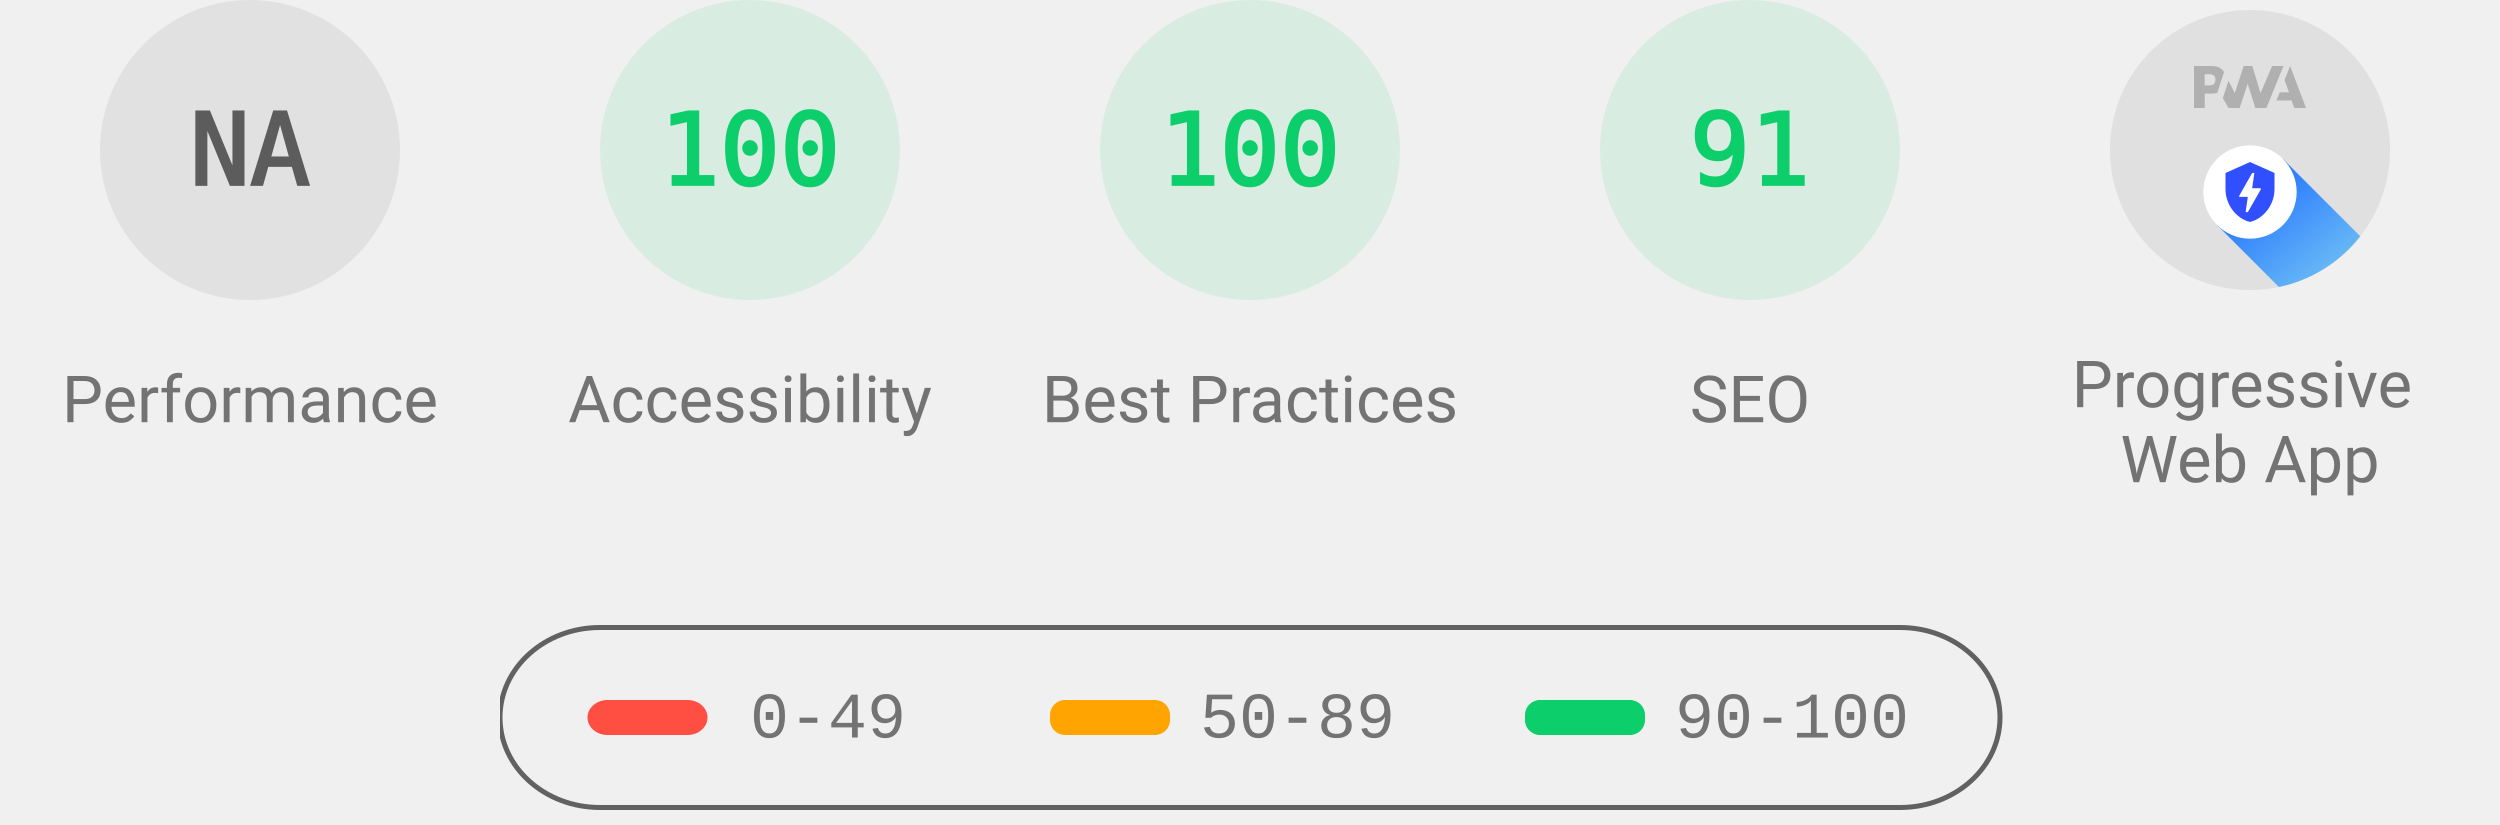
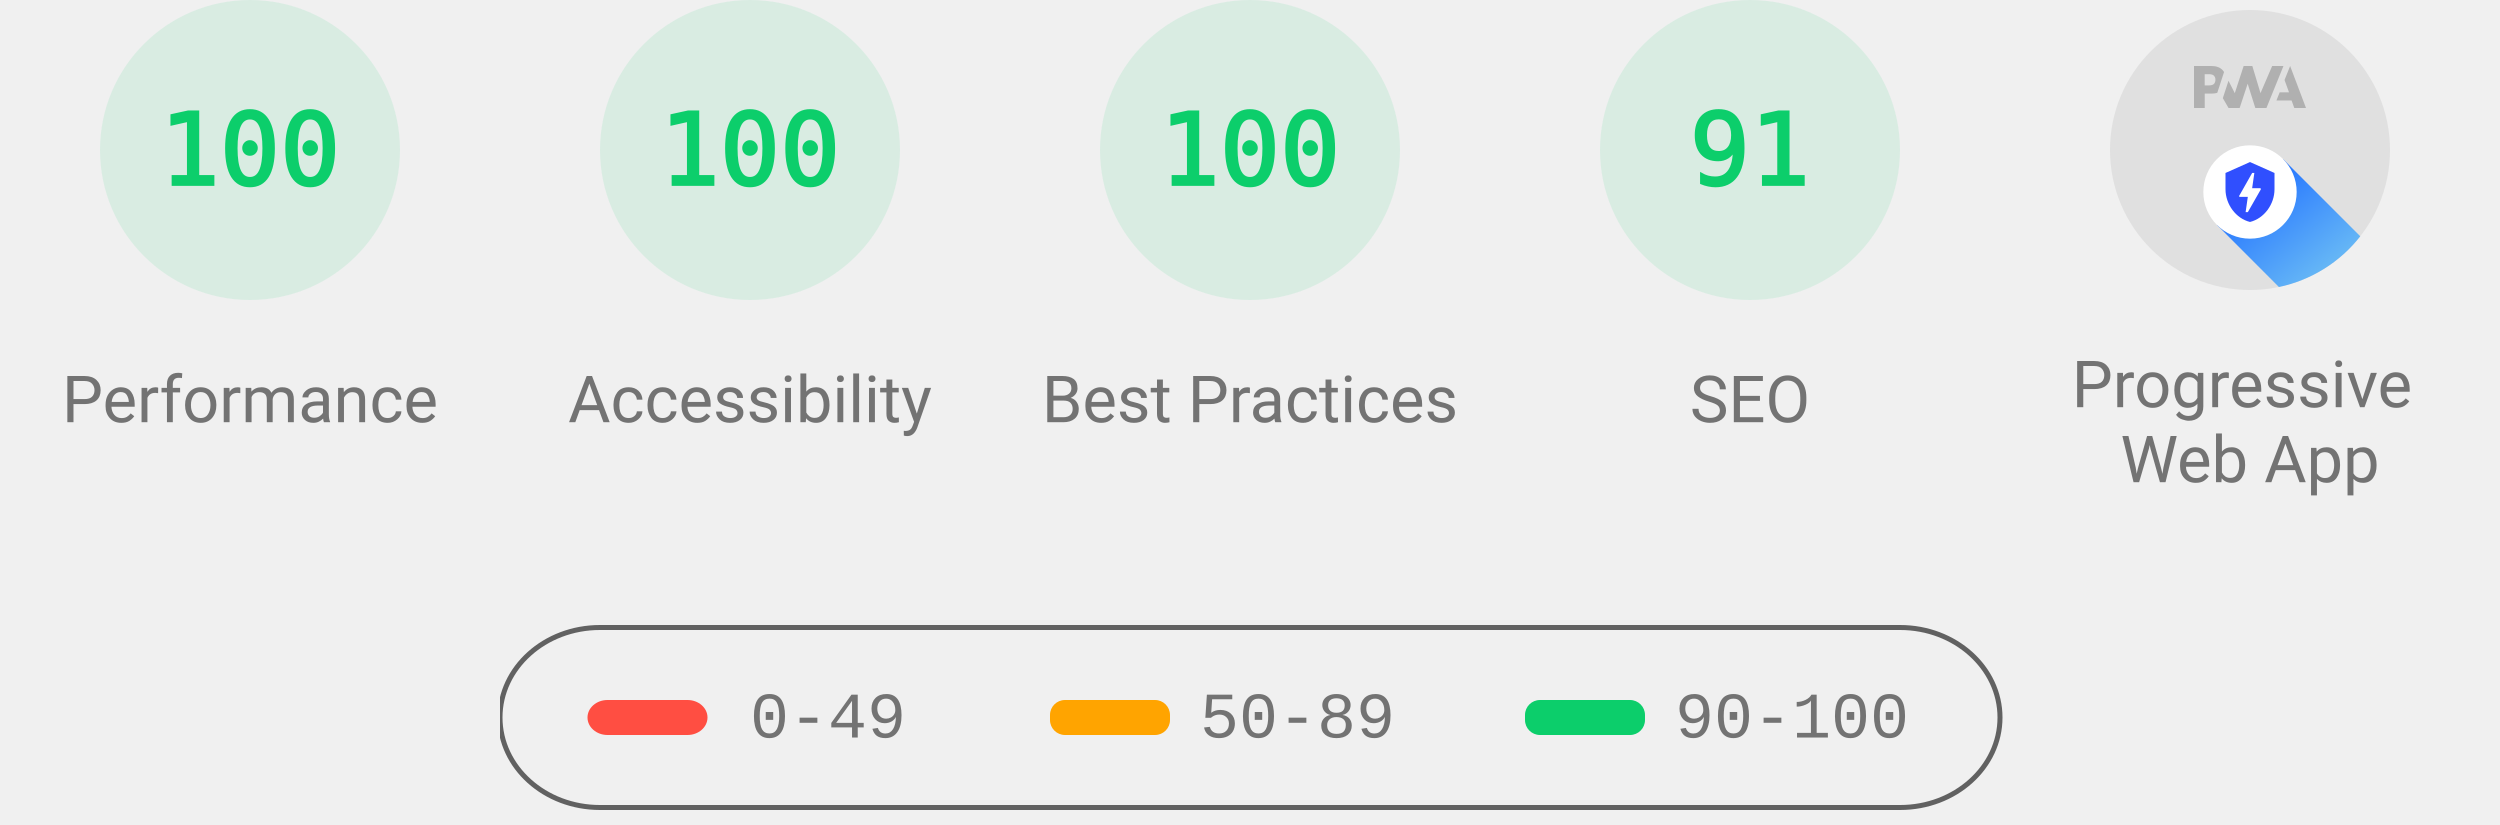
<svg xmlns="http://www.w3.org/2000/svg" class="theme--agnostic" fill="none" width="1000" height="330">
  <style>
			.gauge-base {
				opacity: 0.1
			}

			.gauge-arc {
				fill: none;
				animation-delay: 250ms;
				stroke-linecap: round;
				transform: rotate(-90deg);
				transform-origin: 100px 60px;
				animation: load-gauge 1s ease forwards
			}

			.guage-text {
				font-size: 40px;
				font-family: monospace;
				text-align: center
			}

			.guage-red {
				color: #ff4e42;
				fill: #ff4e42;
				stroke: #ff4e42
			}
			.guage-orange {
				color: #ffa400;
				fill: #ffa400;
				stroke: #ffa400
			}
			.guage-green {
				color: #0cce6b;
				fill: #0cce6b;
				stroke: #0cce6b
			}
			.theme--agnostic .guage-undefined {
				color: #5c5c5c;
				fill: #5c5c5c;
				stroke: #5c5c5c
			}
			.theme--light .guage-undefined {
				color: #1e1e1e;
				fill: #1e1e1e;
				stroke: #1e1e1e
			}
			.theme--dark .guage-undefined {
				color: #f5f5f5;
				fill: #f5f5f5;
				stroke: #f5f5f5
			}

			.guage-title {
				stroke: none;
				font-size: 26px;
				line-height: 26px;
				font-family: Roboto, Halvetica, Arial, sans-serif
			}
			.metric.guage-title {
				font-family: 'Courier New', Courier, monospace
			}
			.theme--agnostic .guage-title {
				color: #737373;
				fill: #737373
			}
			.theme--light .guage-title {
				color: #212121;
				fill: #212121
			}
			.theme--dark .guage-title {
				color: #f5f5f5;
				fill: #f5f5f5
			}

			@keyframes load-gauge {
				from {
					stroke-dasharray: 0 352.858
				}
			}
			.lh-gauge--pwa__disc {
				fill: #e0e0e0
			}
			.lh-gauge--pwa__logo {
				position: relative;
				fill: #b0b0b0
			}
			.lh-gauge--pwa__invisible {
				display: none
			}
			.lh-gauge--pwa__visible {
				display: inline
			}
			.guage-invisible {
				display: none
			}
			.lh-gauge--pwa__logo--primary-color {
				fill: #304ffe
			}
			.theme--agnostic .lh-gauge--pwa__logo--secondary-color {
				fill: #787878
			}
			.theme--light .lh-gauge--pwa__logo--secondary-color {
				fill: #3d3d3d
			}
			.theme--dark .lh-gauge--pwa__logo--secondary-color {
				fill: #d8b6b6
			}
			.theme--light #svg_2 {
				stroke: #00000022
			}
			.theme--agnostic #svg_2 {
				stroke: #616161
			}
			.theme--light #svg_2 {
				stroke: #00000022
			}
			.theme--dark #svg_2 {
				stroke: #f5f5f566
			}
		</style>
-   <svg class="guage-div guage-perf guage-undefined" viewBox="0 0 200 200" width="200" height="200" x="0" y="0">
+   <svg class="guage-div guage-perf guage-green" viewBox="0 0 200 200" width="200" height="200" x="0" y="0">
    <circle class="gauge-base" r="56" cx="100" cy="60" stroke-width="8" />
    <circle class="gauge-arc guage-arc-1" r="56" cx="100" cy="60" stroke-width="8" style="stroke-dasharray: 351.858, 351.858;" />
-     <text class="guage-text" x="100px" y="60px" alignment-baseline="central" dominant-baseline="central" text-anchor="middle">NA</text>
+     <text class="guage-text" x="100px" y="60px" alignment-baseline="central" dominant-baseline="central" text-anchor="middle">100</text>
    <text class="guage-title" x="100px" y="160px" alignment-baseline="central" dominant-baseline="central" text-anchor="middle">Performance</text>
  </svg>,<svg class="guage-div guage-perf guage-green" viewBox="0 0 200 200" width="200" height="200" x="200" y="0">
    <circle class="gauge-base" r="56" cx="100" cy="60" stroke-width="8" />
    <circle class="gauge-arc guage-arc-1" r="56" cx="100" cy="60" stroke-width="8" style="stroke-dasharray: 351.858, 351.858;" />
    <text class="guage-text" x="100px" y="60px" alignment-baseline="central" dominant-baseline="central" text-anchor="middle">100</text>
    <text class="guage-title" x="100px" y="160px" alignment-baseline="central" dominant-baseline="central" text-anchor="middle">Accessibility</text>
  </svg>,<svg class="guage-div guage-perf guage-green" viewBox="0 0 200 200" width="200" height="200" x="400" y="0">
    <circle class="gauge-base" r="56" cx="100" cy="60" stroke-width="8" />
    <circle class="gauge-arc guage-arc-1" r="56" cx="100" cy="60" stroke-width="8" style="stroke-dasharray: 351.858, 351.858;" />
    <text class="guage-text" x="100px" y="60px" alignment-baseline="central" dominant-baseline="central" text-anchor="middle">100</text>
    <text class="guage-title" x="100px" y="160px" alignment-baseline="central" dominant-baseline="central" text-anchor="middle">Best Practices</text>
  </svg>,<svg class="guage-div guage-perf guage-green" viewBox="0 0 200 200" width="200" height="200" x="600" y="0">
    <circle class="gauge-base" r="56" cx="100" cy="60" stroke-width="8" />
    <circle class="gauge-arc guage-arc-1" r="56" cx="100" cy="60" stroke-width="8" style="stroke-dasharray: 320.191, 351.858;" />
    <text class="guage-text" x="100px" y="60px" alignment-baseline="central" dominant-baseline="central" text-anchor="middle">91</text>
    <text class="guage-title" x="100px" y="160px" alignment-baseline="central" dominant-baseline="central" text-anchor="middle">SEO</text>
  </svg>,<svg class="guage-div guage-pwa" viewBox="0 0 200 200" width="200" height="200" x="800" y="0">
    <svg viewBox="0 0 60 60" width="112" height="112" x="44" y="4">
      <defs>
        <linearGradient id="lh-gauge--pwa__check-circle__gradient-0" x1="50%" y1="0%" x2="50%" y2="100%">
          <stop stop-color="#00C852" offset="0%" />
          <stop stop-color="#009688" offset="100%" />
        </linearGradient>
        <linearGradient id="lh-gauge--pwa__installable__shadow-gradient-0" x1="76.056%" x2="24.111%" y1="82.995%" y2="24.735%">
          <stop stop-color="#A5D6A7" offset="0%" />
          <stop stop-color="#80CBC4" offset="100%" />
        </linearGradient>
        <linearGradient id="lh-gauge--pwa__fast-reliable__shadow-gradient-0" x1="76.056%" y1="82.995%" x2="25.678%" y2="26.493%">
          <stop stop-color="#64B5F6" offset="0%" />
          <stop stop-color="#2979FF" offset="100%" />
        </linearGradient>
        <g id="lh-gauge--pwa__fast-reliable-badge-0">
          <circle fill="#FFFFFF" cx="10" cy="10" r="10" />
          <path fill="#304FFE" d="M10 3.58l5.25 2.34v3.5c0 3.23-2.24 6.26-5.25 7-3.01-.74-5.25-3.77-5.25-7v-3.5L10 3.58zm-.47 10.74l2.76-4.83.03-.07c.04-.08 0-.24-.22-.24h-1.64l.47-3.26h-.47l-2.7 4.77c-.02.01.05-.1-.04.05-.09.16-.1.31.18.31h1.63l-.47 3.27h.47z" />
        </g>
        <g id="lh-gauge--pwa__installable-badge-0">
          <circle fill="#FFFFFF" cx="10" cy="10" r="10" />
          <path fill="#009688" d="M10 4.167A5.835 5.835 0 0 0 4.167 10 5.835 5.835 0 0 0 10 15.833 5.835 5.835 0 0 0 15.833 10 5.835 5.835 0 0 0 10 4.167zm2.917 6.416h-2.334v2.334H9.417v-2.334H7.083V9.417h2.334V7.083h1.166v2.334h2.334v1.166z" />
        </g>
      </defs>
      <g stroke="none" fill-rule="nonzero">
        <circle class="lh-gauge--pwa__disc" cx="30" cy="30" r="30" />
        <g class="lh-gauge--pwa__logo">
          <path d="M35.66 19.39l.7-1.75h2L37.4 15 38.6 12l3.4 9h-2.51l-.58-1.61z" />
          <path d="M33.52 21l3.65-9h-2.42l-2.5 5.82L30.5 12h-1.86l-1.9 5.82-1.35-2.65-1.21 3.72L25.4 21h2.38l1.72-5.2 1.64 5.2z" />
          <path fill-rule="nonzero" d="M20.3 17.91h1.48c.45 0 .85-.05 1.2-.15l.39-1.18 1.07-3.3a2.64 2.64 0 0 0-.28-.37c-.55-.6-1.36-.91-2.42-.91H18v9h2.3V17.9zm1.96-3.84c.22.22.33.5.33.87 0 .36-.1.65-.29.87-.2.23-.59.35-1.15.35h-.86v-2.41h.87c.52 0 .89.1 1.1.32z" />
        </g>
        <rect class="lh-gauge--pwa__component lh-gauge--pwa__na-line lh-gauge--pwa__invisible" fill="#FFFFFF" x="20" y="32" width="20" height="4" rx="2" />
        <g class="lh-gauge--pwa__component lh-gauge--pwa__fast-reliable-badge lh-gauge--pwa__visible" transform="translate(20, 29)">
          <path fill="url(#lh-gauge--pwa__fast-reliable__shadow-gradient-0)" d="M33.63 19.49A30 30 0 0 1 16.2 30.36L3 17.14 17.14 3l16.49 16.49z" />
          <use href="#lh-gauge--pwa__fast-reliable-badge-0" />
        </g>
        <g class="lh-gauge--pwa__component lh-gauge--pwa__installable-badge lh-gauge--pwa__invisible" transform="translate(20, 29)">
          <path fill="url(#lh-gauge--pwa__installable__shadow-gradient-0)" d="M33.629 19.487c-4.272 5.453-10.391 9.39-17.415 10.869L3 17.142 17.142 3 33.63 19.487z" />
          <use href="#lh-gauge--pwa__installable-badge-0" />
        </g>
        <g class="lh-gauge--pwa__component lh-gauge--pwa__fast-reliable-installable-badges lh-gauge--pwa__invisible">
          <g transform="translate(8, 29)">
            <path fill="url(#lh-gauge--pwa__fast-reliable__shadow-gradient-0)" d="M16.321 30.463L3 17.143 17.142 3l22.365 22.365A29.864 29.864 0 0 1 22 31c-1.942 0-3.84-.184-5.679-.537z" />
            <use href="#lh-gauge--pwa__fast-reliable-badge-0" />
          </g>
          <g transform="translate(32, 29)">
            <path fill="url(#lh-gauge--pwa__installable__shadow-gradient-0)" d="M25.982 11.84a30.107 30.107 0 0 1-13.08 15.203L3 17.143 17.142 3l8.84 8.84z" />
            <use href="#lh-gauge--pwa__installable-badge-0" />
          </g>
        </g>
        <g class="lh-gauge--pwa__component lh-gauge--pwa__check-circle lh-gauge--pwa__invisible" transform="translate(18, 28)">
          <circle fill="#FFFFFF" cx="12" cy="12" r="12" />
          <path fill="url(#lh-gauge--pwa__check-circle__gradient-0)" d="M12 2a10 10 0 1 0 0 20 10 10 0 0 0 0-20zm-2 15l-5-5 1.41-1.41L10 14.17l7.59-7.59L19 8l-9 9z" />
        </g>
      </g>
    </svg>
    <text class="guage-title" y="160px" alignment-baseline="central" dominant-baseline="central" text-anchor="middle">
      <tspan x="100px" dy="-6px">Progressive</tspan>
      <tspan x="100px" dy="30px">Web App</tspan>
    </text>
  </svg>
  <svg width="604" height="76" x="200" y="250">
    <g>
      <rect fill="none" id="canvas_background" height="80" width="604" y="-1" x="-1" />
      <g display="none" overflow="visible" y="0" x="0" height="100%" width="100%" id="canvasGrid">
        <rect fill="url(#gridpattern)" stroke-width="0" y="0" x="0" height="100%" width="100%" />
      </g>
    </g>
    <g>
      <rect fill-opacity="0" stroke-width="2" rx="40" id="svg_2" height="72" width="600" y="1" x="0" fill="#000000" />
      <rect stroke="#000" rx="8" id="svg_3" height="14" width="48" y="30" x="35" stroke-opacity="null" stroke-width="0" fill="#ff4e42" />
      <rect stroke="#000" rx="6" id="svg_4" height="14" width="48" y="30" x="220" stroke-opacity="null" stroke-width="0" fill="#ffa400" />
      <rect stroke="#000" rx="6" id="svg_5" height="14" width="48" y="30" x="410" stroke-opacity="null" stroke-width="0" fill="#0cce6b" />
      <text class="metric guage-title" xml:space="preserve" text-anchor="start" font-size="26" id="svg_6" y="45" x="100" stroke-opacity="null" stroke-width="0" stroke="#000">0-49</text>
      <text class="metric guage-title" xml:space="preserve" text-anchor="start" font-size="26" id="svg_7" y="45" x="280" stroke-opacity="null" stroke-width="0" stroke="#000">50-89</text>
      <text class="metric guage-title" xml:space="preserve" text-anchor="start" font-size="26" id="svg_8" y="45" x="470" stroke-opacity="null" stroke-width="0" stroke="#000">90-100</text>
    </g>
  </svg>
</svg>
